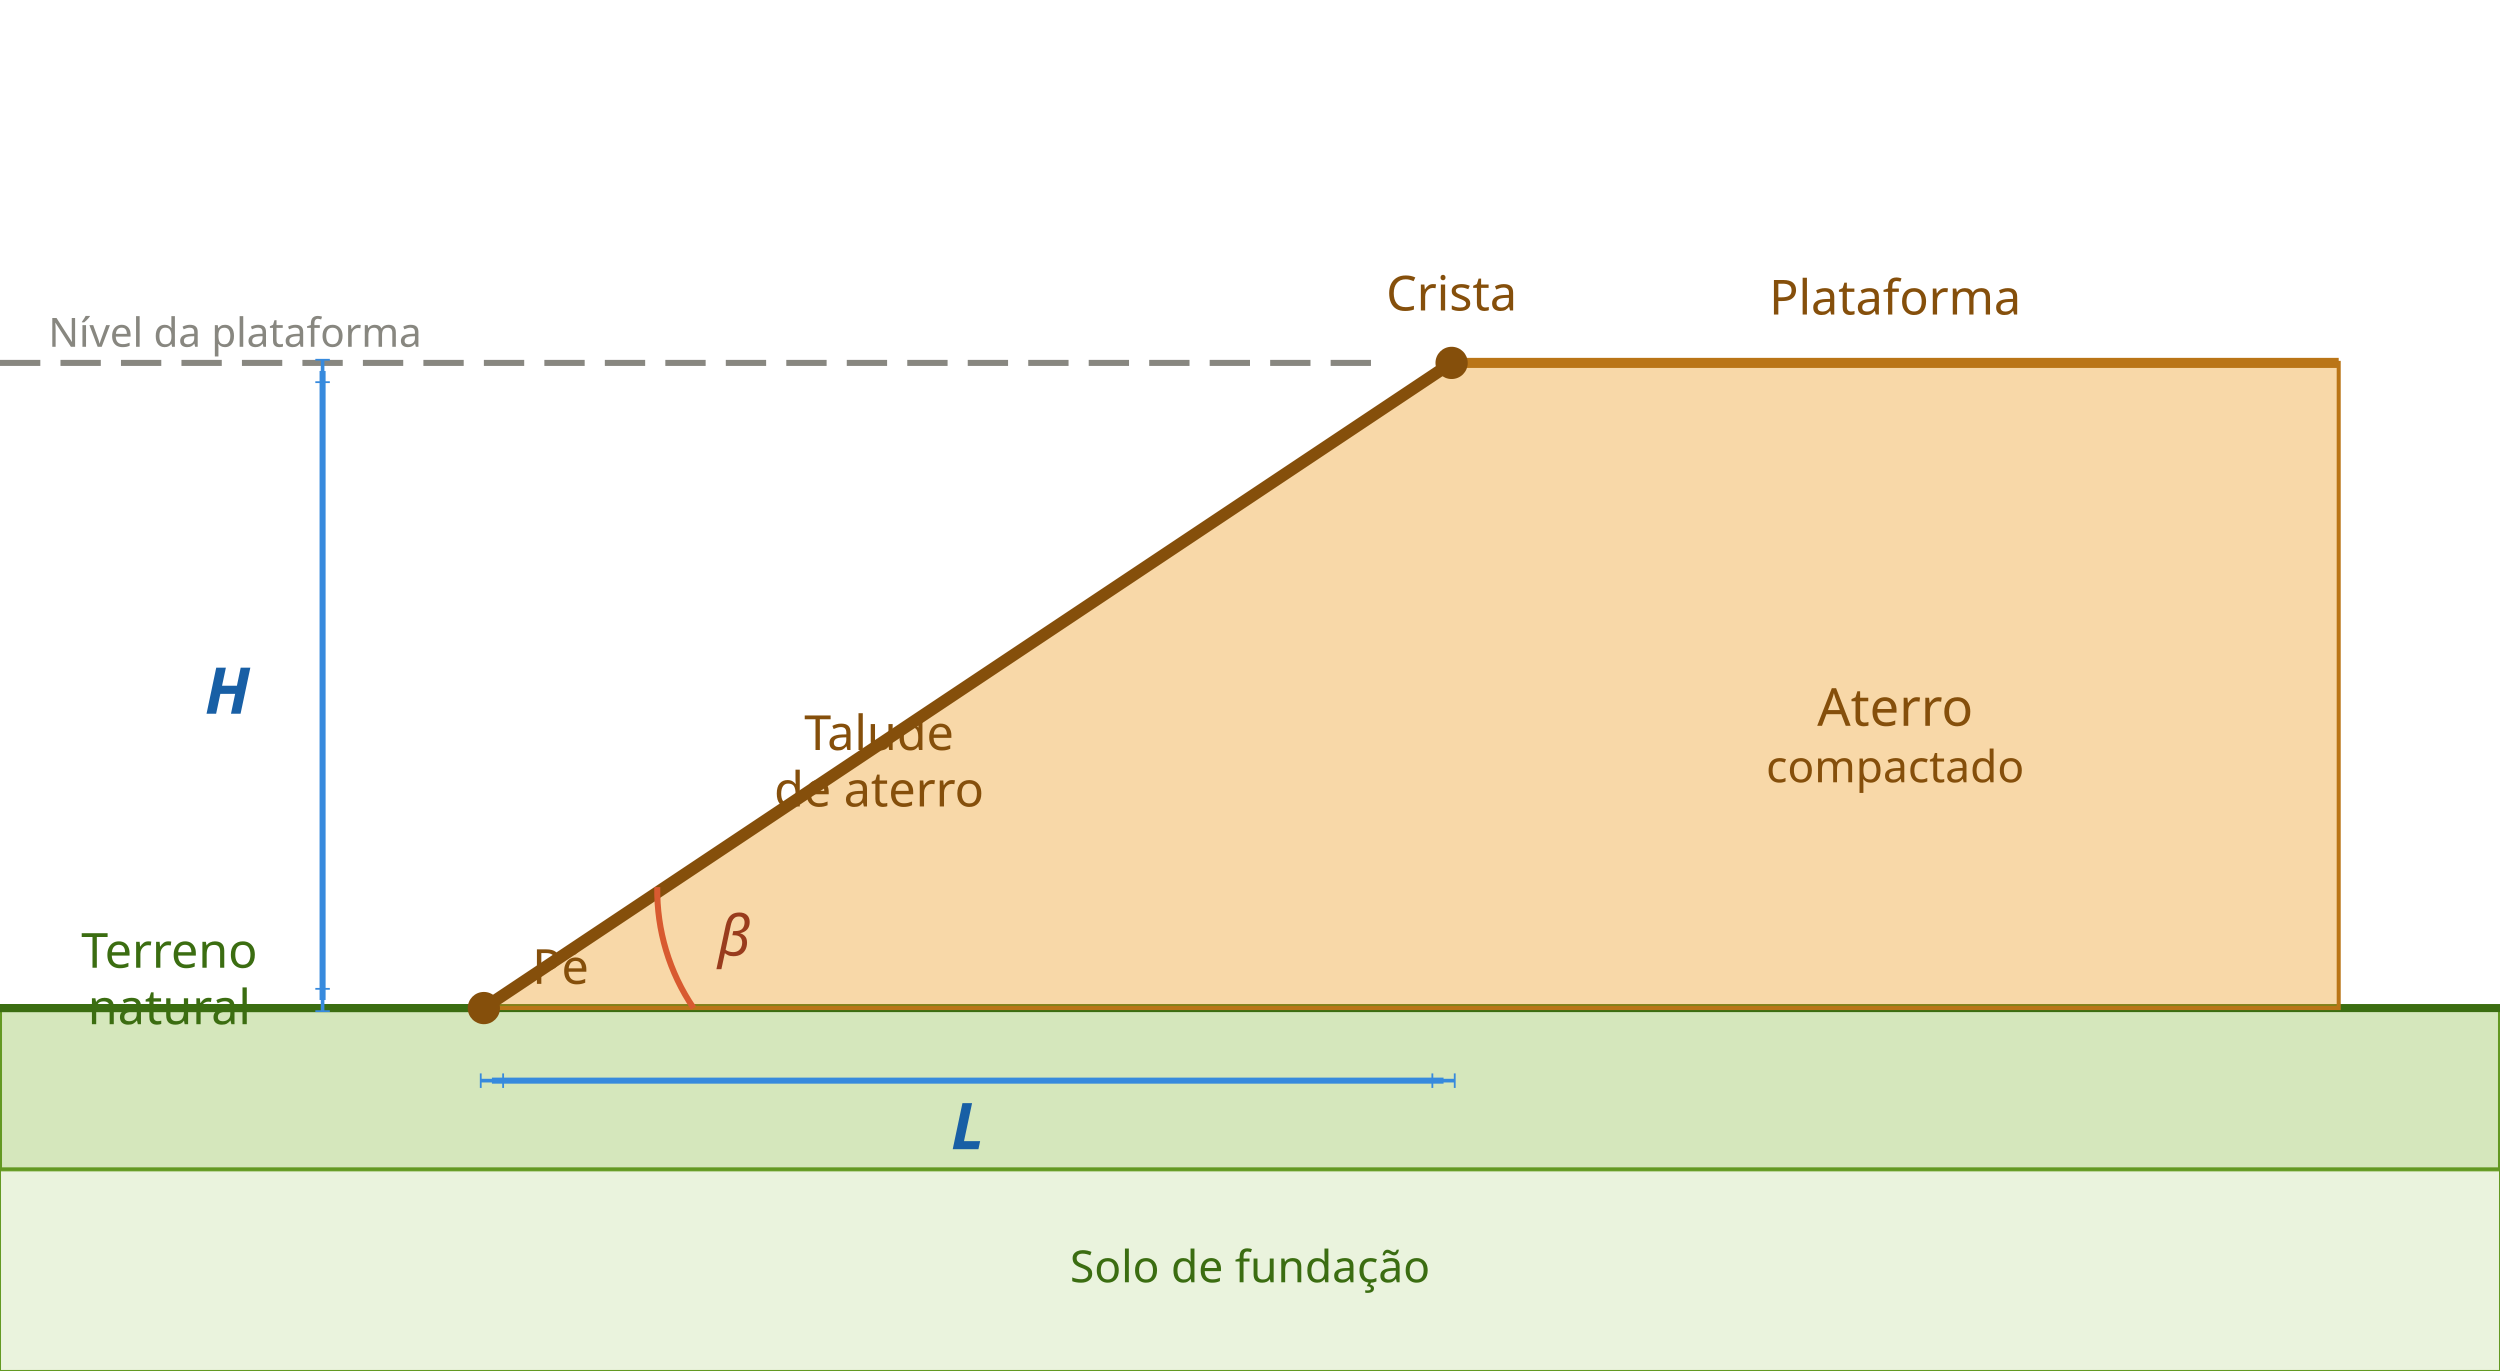
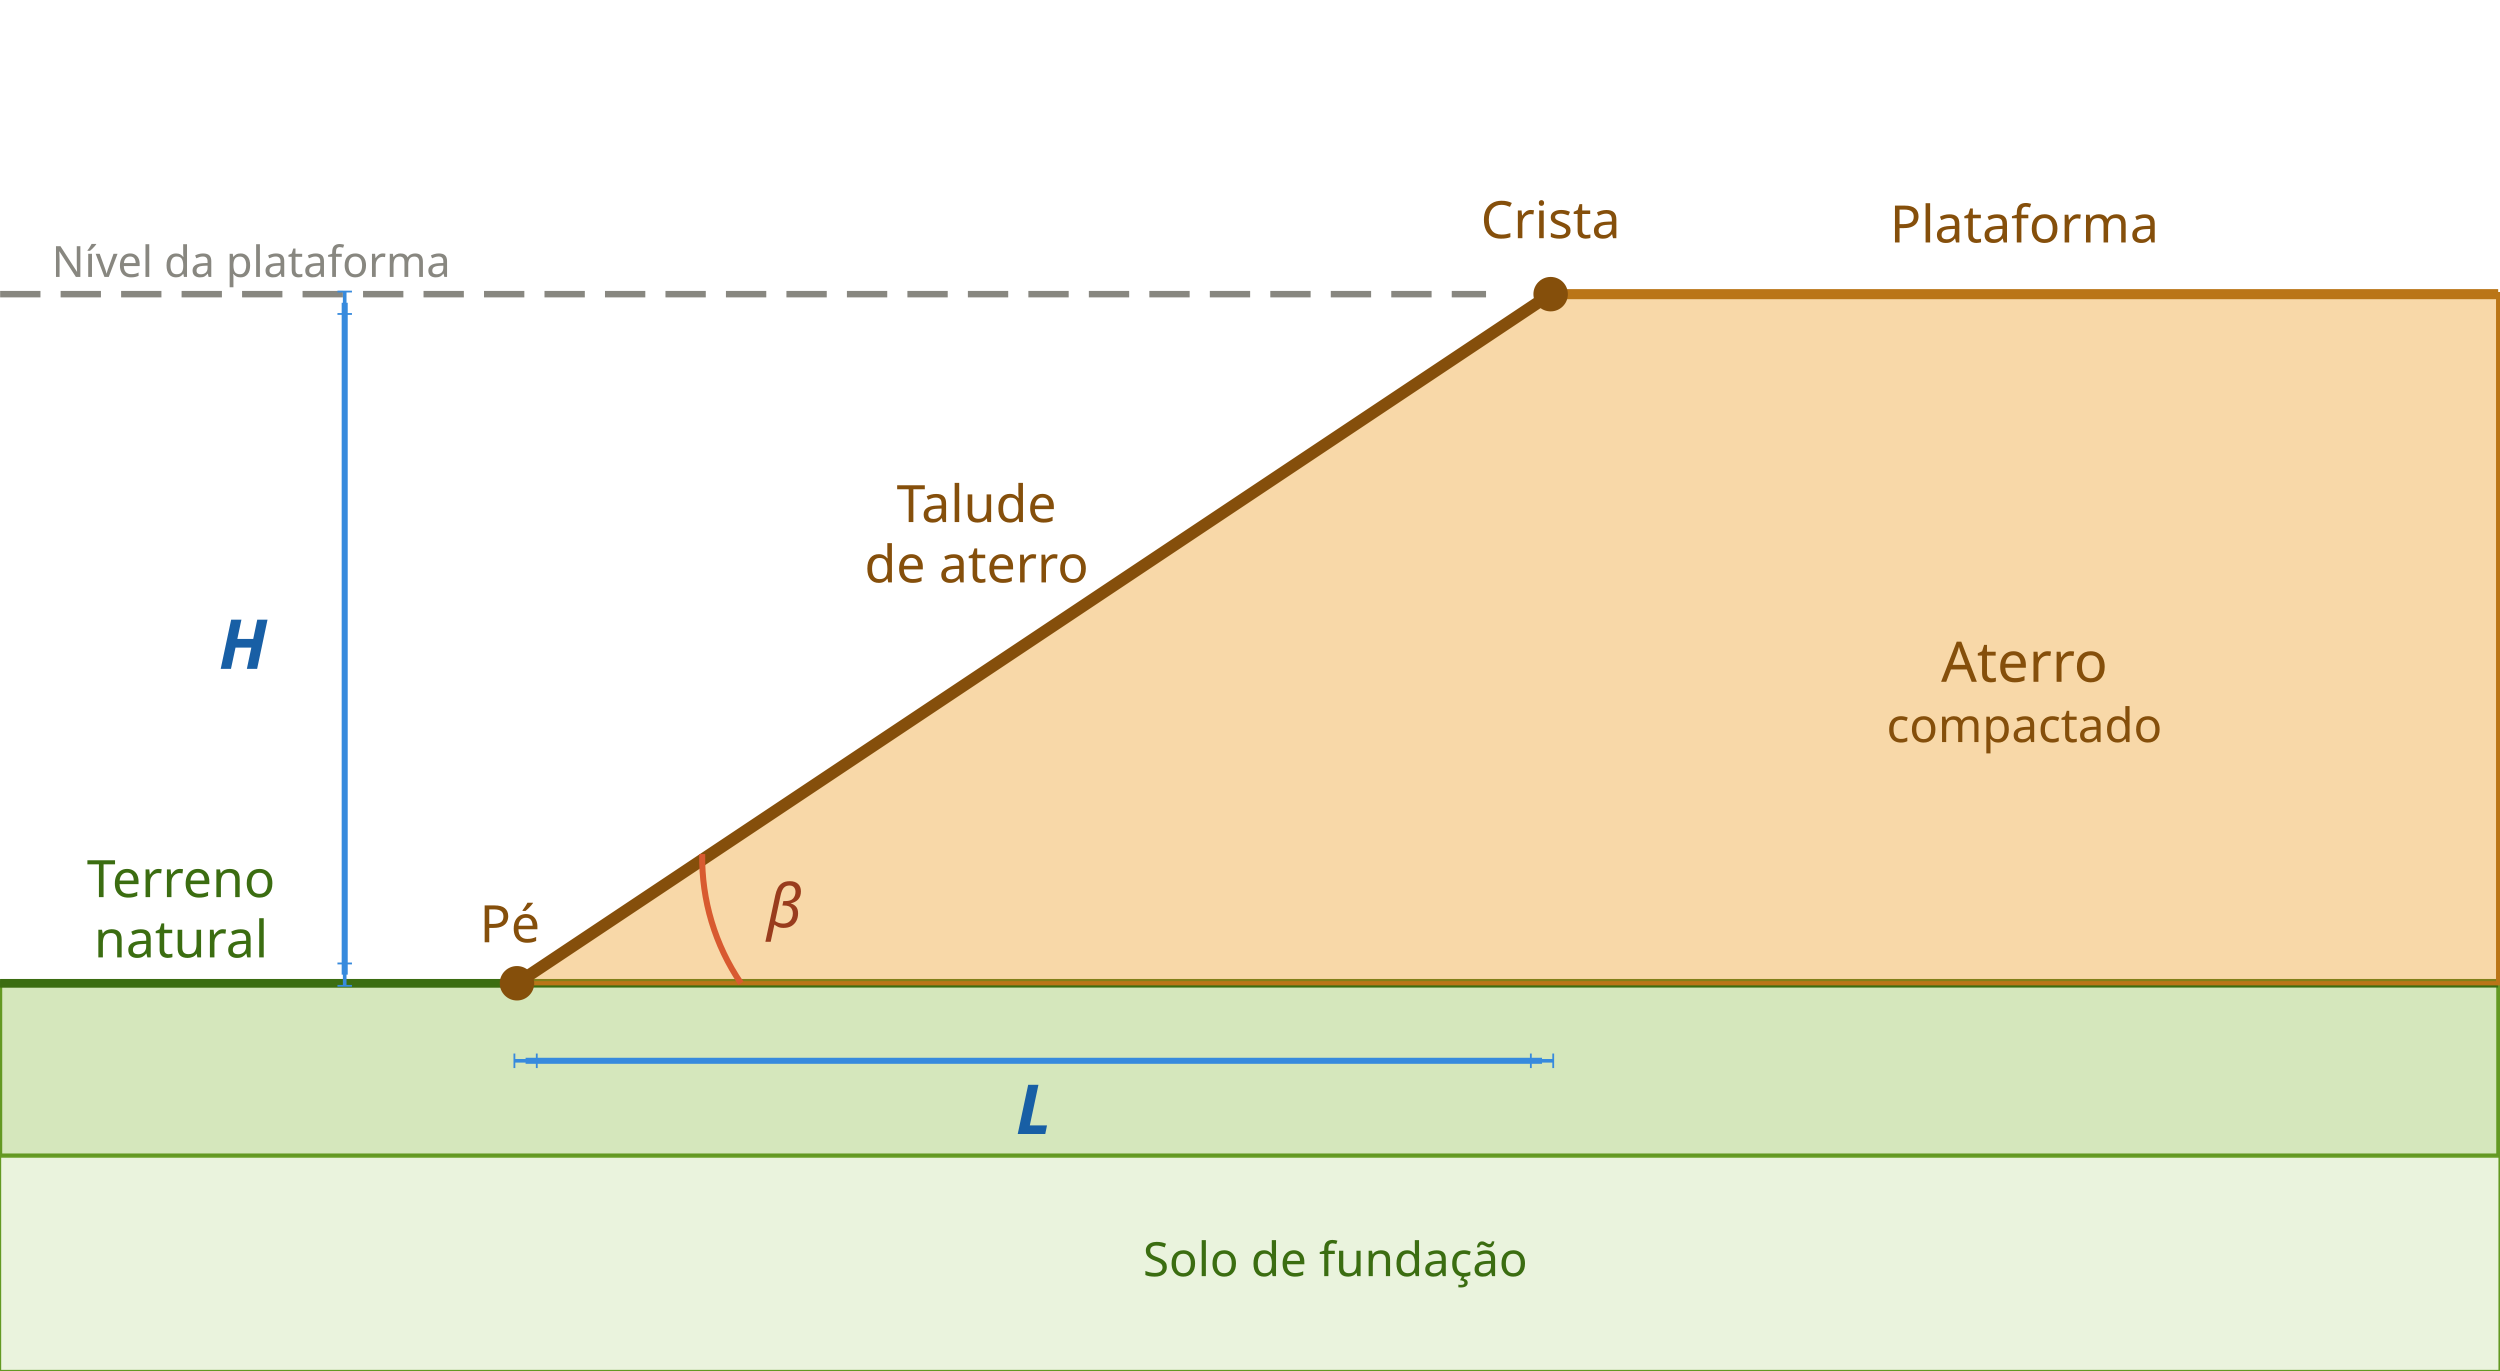
- <svg xmlns="http://www.w3.org/2000/svg" width="620" height="340" viewBox="0 0 620 340">
-   <defs>
+ <svg xmlns="http://www.w3.org/2000/svg" width="620" height="340" viewBox="0 0 620 340" version="1.1" id="svg17">
+   <defs id="defs1">
    <marker id="arr" viewBox="0 0 10 10" refX="5" refY="5" markerWidth="4" markerHeight="4" orient="auto-start-reverse">
-       <path d="M0 5 L10 5 M0 2 L0 8 M10 2 L10 8" fill="none" stroke="context-stroke" stroke-width="1.5" />
+       <path d="M0 5 L10 5 M0 2 L0 8 M10 2 L10 8" fill="none" stroke="context-stroke" stroke-width="1.5" id="path1" />
    </marker>
  </defs>
-   <rect x="0" y="250" width="620" height="40" fill="#97C459" fill-opacity="0.40" stroke="#639922" stroke-width="1" />
-   <line x1="0" y1="250" x2="620" y2="250" stroke="#3B6D11" stroke-width="2" />
-   <rect x="0" y="290" width="620" height="50" fill="#97C459" fill-opacity="0.20" stroke="#639922" stroke-width="0.5" />
-   <text font-family="sans-serif" font-size="11" x="310" y="318" text-anchor="middle" fill="#3B6D11">Solo de fundação</text>
-   <polygon points="120,250 360,90 580,90 580,250" fill="#EF9F27" fill-opacity="0.40" stroke="#BA7517" stroke-width="1" />
-   <line x1="360" y1="90" x2="580" y2="90" stroke="#BA7517" stroke-width="2.5" />
-   <line x1="120" y1="250" x2="360" y2="90" stroke="#854F0B" stroke-width="3" />
-   <line x1="0" y1="250" x2="120" y2="250" stroke="#3B6D11" stroke-width="2" />
-   <line x1="0" y1="90" x2="345" y2="90" stroke="#888780" stroke-width="1.5" stroke-dasharray="10 5" />
-   <text font-family="sans-serif" font-size="10" x="12" y="86" fill="#888780">Nível da plataforma</text>
-   <line x1="80" y1="92" x2="80" y2="248" stroke="#378ADD" stroke-width="1.5" marker-start="url(#arr)" marker-end="url(#arr)" />
-   <text font-family="sans-serif" font-size="16" font-style="italic" font-weight="bold" x="62" y="177" text-anchor="end" fill="#185FA5">H</text>
-   <line x1="122" y1="268" x2="358" y2="268" stroke="#378ADD" stroke-width="1.5" marker-start="url(#arr)" marker-end="url(#arr)" />
-   <text font-family="sans-serif" font-size="16" font-style="italic" font-weight="bold" x="240" y="285" text-anchor="middle" fill="#185FA5">L</text>
-   <path d="M 172,250 A 52,52 0 0,1 163,220" fill="none" stroke="#D85A30" stroke-width="1.5" />
-   <text font-family="sans-serif" font-size="14" font-style="italic" x="178" y="237" fill="#993C1D">β</text>
-   <circle cx="120" cy="250" r="4" fill="#854F0B" />
-   <text font-family="sans-serif" font-size="12" font-weight="500" x="132" y="244" fill="#854F0B">Pé</text>
-   <circle cx="360" cy="90" r="4" fill="#854F0B" />
-   <text font-family="sans-serif" font-size="12" font-weight="500" x="360" y="77" text-anchor="middle" fill="#854F0B">Crista</text>
-   <text font-family="sans-serif" font-size="12" font-weight="500" x="218" y="186" text-anchor="middle" fill="#854F0B">Talude</text>
-   <text font-family="sans-serif" font-size="12" font-weight="500" x="218" y="200" text-anchor="middle" fill="#854F0B">de aterro</text>
-   <text font-family="sans-serif" font-size="13" font-weight="500" x="470" y="180" text-anchor="middle" fill="#854F0B">Aterro</text>
-   <text font-family="sans-serif" font-size="11" x="470" y="194" text-anchor="middle" fill="#854F0B">compactado</text>
-   <text font-family="sans-serif" font-size="12" font-weight="500" x="470" y="78" text-anchor="middle" fill="#854F0B">Plataforma</text>
-   <text font-family="sans-serif" font-size="12" x="42" y="240" text-anchor="middle" fill="#3B6D11">Terreno</text>
-   <text font-family="sans-serif" font-size="12" x="42" y="254" text-anchor="middle" fill="#3B6D11">natural</text>
+   <rect x="0.018" y="243.834" width="619.586" height="42.76" fill="#97c459" fill-opacity="0.4" stroke="#639922" stroke-width="1.064" id="rect1" />
+   <line x1="0.035" y1="243.851" x2="619.52" y2="243.851" stroke="#3b6d11" stroke-width="2.136" id="line1" />
+   <rect x="0.026" y="286.568" width="619.855" height="53.424" fill="#97c459" fill-opacity="0.2" stroke="#639922" stroke-width="0.532" id="rect2" />
+   <text font-family="sans-serif" font-size="11.749px" x="331.154" y="316.484" text-anchor="middle" fill="#3b6d11" id="text2" style="stroke-width:1.068">Solo de fundação</text>
+   <polygon points="360,90 580,90 580,250 120,250 " fill="#ef9f27" fill-opacity="0.4" stroke="#ba7517" stroke-width="1" id="polygon2" transform="matrix(1.068125,0,0,1.068125,0.03503838,-23.18017)" />
+   <line x1="384.56" y1="72.951" x2="619.548" y2="72.951" stroke="#ba7517" stroke-width="2.5" id="line2" />
+   <line x1="128.21" y1="243.851" x2="384.56" y2="72.951" stroke="#854f0b" stroke-width="3" id="line3" />
+   <line x1="0.035" y1="243.851" x2="128.21" y2="243.851" stroke="#3b6d11" stroke-width="2" id="line4" />
+   <line x1="0.035" y1="72.951" x2="368.538" y2="72.951" stroke="#888780" stroke-width="1.602" stroke-dasharray="10, 5" id="line5" />
+   <text font-family="sans-serif" font-size="10.681px" x="12.853" y="68.679" fill="#888780" id="text5" style="stroke-width:1.068">Nível da plataforma</text>
+   <line x1="85.485" y1="75.087" x2="85.485" y2="241.715" stroke="#378add" stroke-width="1.5" marker-start="url(#arr)" marker-end="url(#arr)" id="line6" />
+   <text font-family="sans-serif" font-size="17.09px" font-style="italic" font-weight="bold" x="66.259" y="165.878" text-anchor="end" fill="#185fa5" id="text6" style="stroke-width:1.068">H</text>
+   <line x1="130.346" y1="263.077" x2="382.424" y2="263.077" stroke="#378add" stroke-width="1.5" marker-start="url(#arr)" marker-end="url(#arr)" id="line7" />
+   <text font-family="sans-serif" font-size="17.09px" font-style="italic" font-weight="bold" x="256.385" y="281.236" text-anchor="middle" fill="#185fa5" id="text7" style="stroke-width:1.068">L</text>
+   <path d="m 183.753,243.851 a 55.543,55.543 0 0 1 -9.613,-32.044" fill="none" stroke="#d85a30" stroke-width="1.5" id="path7" />
+   <text font-family="sans-serif" font-size="14.954px" font-style="italic" x="190.161" y="229.966" fill="#993c1d" id="text8" style="stroke-width:1.068">β</text>
+   <circle cx="128.21" cy="243.851" r="4.273" fill="#854f0b" id="circle8" style="stroke-width:1.068" />
+   <text font-family="sans-serif" font-size="12.818px" font-weight="500" x="118.947" y="233.684" fill="#854f0b" id="text9" style="stroke-width:1.068">Pé</text>
+   <circle cx="384.56" cy="72.951" r="4.273" fill="#854f0b" id="circle9" style="stroke-width:1.068" />
+   <text font-family="sans-serif" font-size="12.818px" font-weight="500" x="384.56" y="59.065" text-anchor="middle" fill="#854f0b" id="text10" style="stroke-width:1.068">Crista</text>
+   <text font-family="sans-serif" font-size="12.818px" font-weight="500" x="242.188" y="129.481" text-anchor="middle" fill="#854f0b" id="text11" style="stroke-width:1.068">Talude</text>
+   <text font-family="sans-serif" font-size="12.818px" font-weight="500" x="242.188" y="144.434" text-anchor="middle" fill="#854f0b" id="text12" style="stroke-width:1.068">de aterro</text>
+   <text font-family="sans-serif" font-size="13.886px" font-weight="500" x="502.054" y="169.082" text-anchor="middle" fill="#854f0b" id="text13" style="stroke-width:1.068">Aterro</text>
+   <text font-family="sans-serif" font-size="11.749px" x="502.054" y="184.036" text-anchor="middle" fill="#854f0b" id="text14" style="stroke-width:1.068">compactado</text>
+   <text font-family="sans-serif" font-size="12.818px" font-weight="500" x="502.054" y="60.134" text-anchor="middle" fill="#854f0b" id="text15" style="stroke-width:1.068">Plataforma</text>
+   <text font-family="sans-serif" font-size="12.818px" x="44.896" y="222.489" text-anchor="middle" fill="#3b6d11" id="text16" style="stroke-width:1.068">Terreno</text>
+   <text font-family="sans-serif" font-size="12.818px" x="44.896" y="237.442" text-anchor="middle" fill="#3b6d11" id="text17" style="stroke-width:1.068">natural</text>
</svg>
